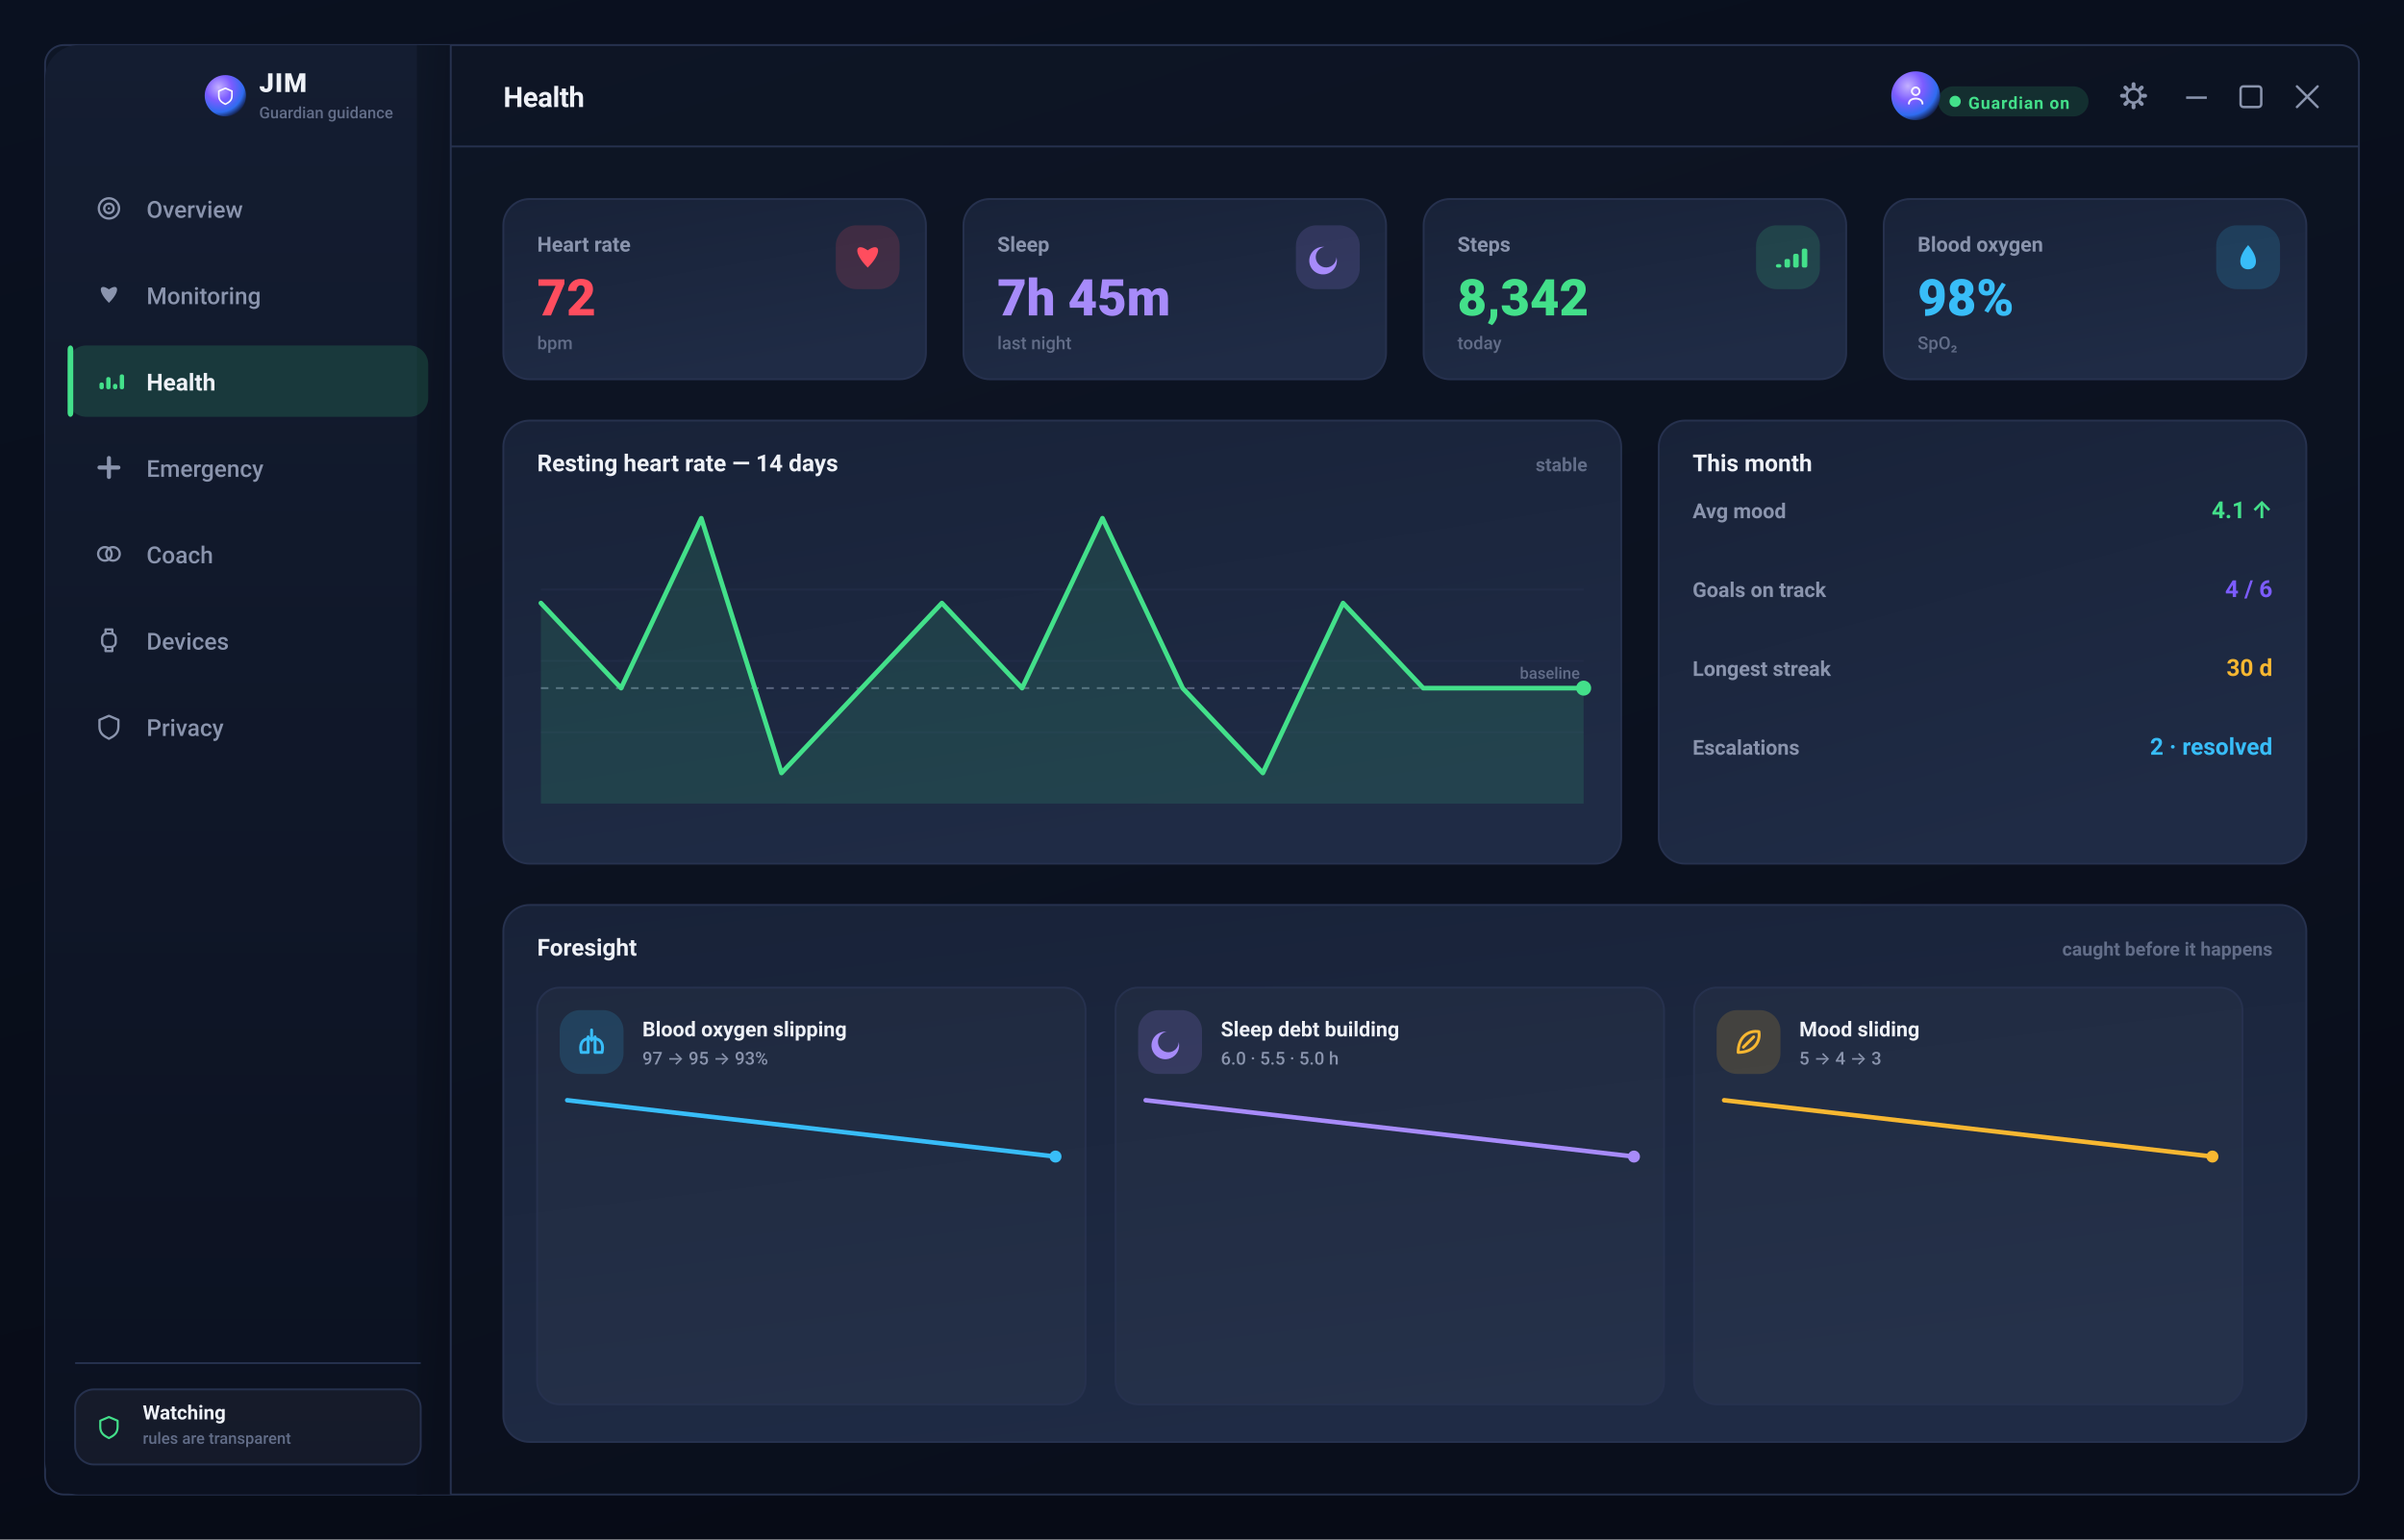
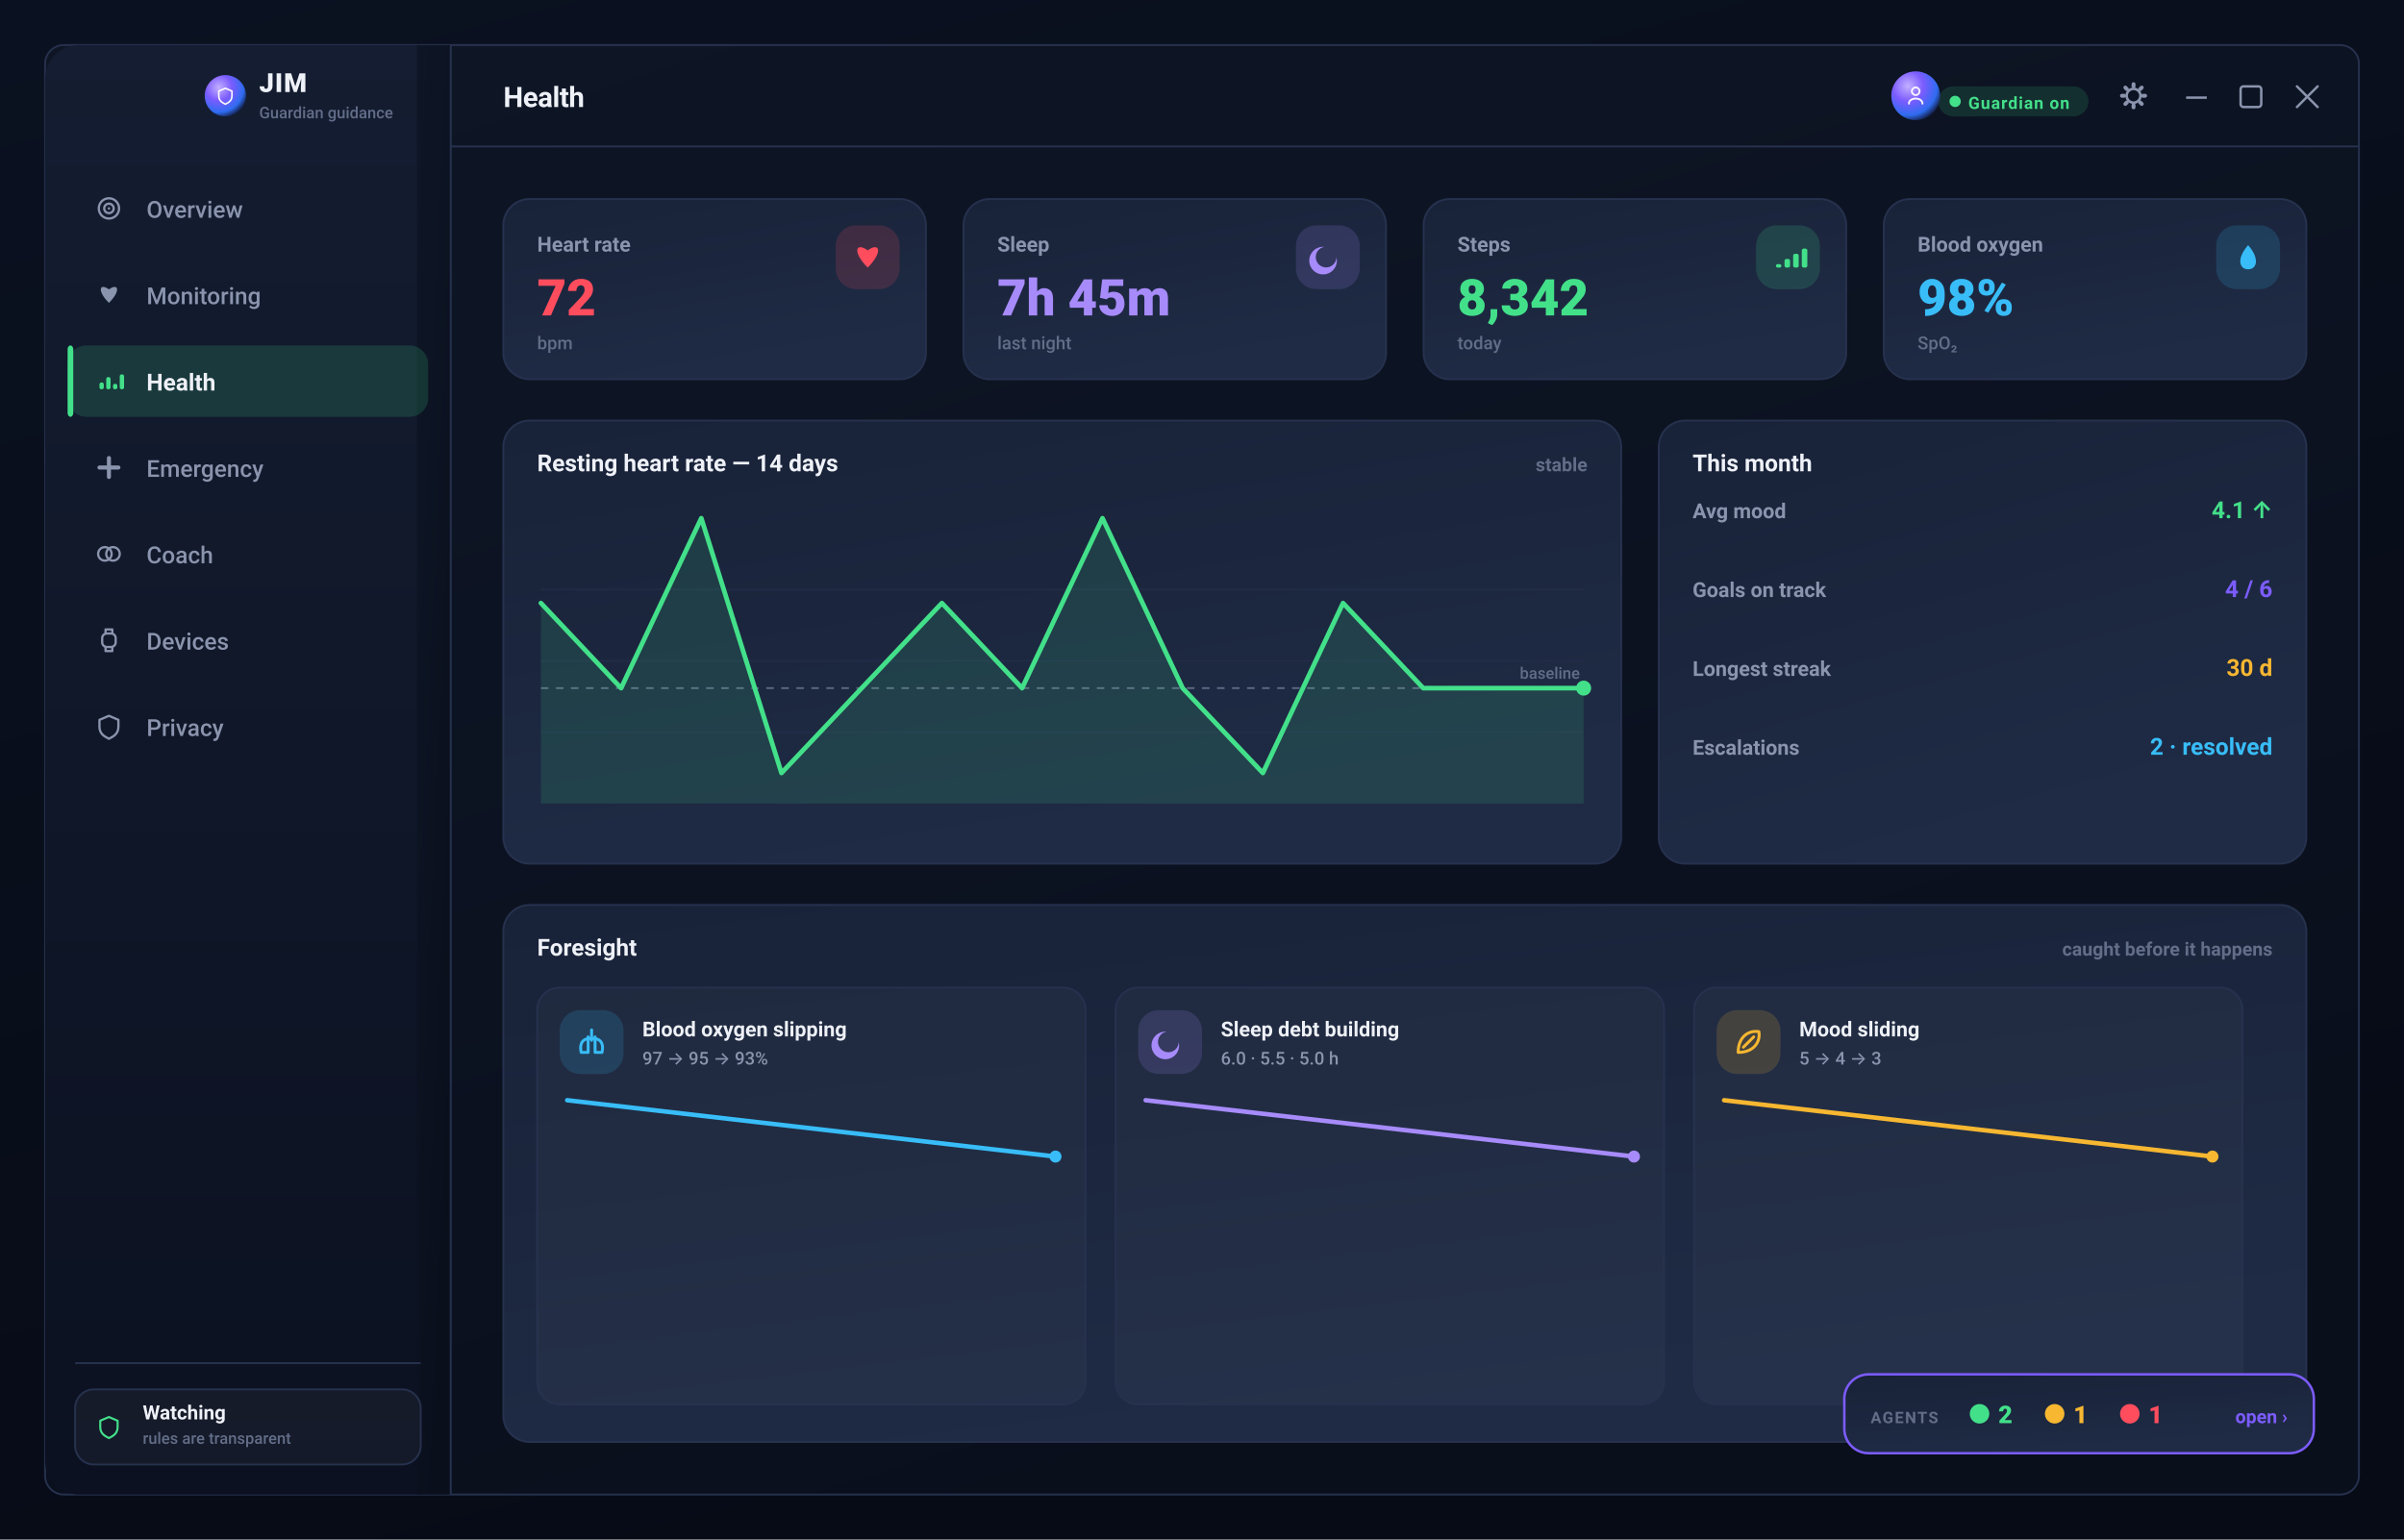
<svg xmlns="http://www.w3.org/2000/svg" width="1280" height="820" viewBox="0 0 1280 820" role="img" aria-label="Jim Mini — Health">
  <defs>
    <linearGradient id="gPage" x1="0" y1="0" x2="0.4" y2="1">
      <stop offset="0" stop-color="#0a1120" />
      <stop offset="1" stop-color="#070b16" />
    </linearGradient>
    <linearGradient id="gScr" x1="0" y1="0" x2="0.5" y2="1">
      <stop offset="0" stop-color="#0e1626" />
      <stop offset="1" stop-color="#0a0f1c" />
    </linearGradient>
    <linearGradient id="gSide" x1="0" y1="0" x2="0" y2="1">
      <stop offset="0" stop-color="#141d31" />
      <stop offset="1" stop-color="#0b1120" />
    </linearGradient>
    <linearGradient id="gCard" x1="0" y1="0" x2="0.4" y2="1">
      <stop offset="0" stop-color="#182238" />
      <stop offset="1" stop-color="#1f2b45" />
    </linearGradient>
    <linearGradient id="gBrand" x1="0" y1="0" x2="1" y2="0">
      <stop offset="0" stop-color="#7c5cff" />
      <stop offset="1" stop-color="#3aa0ff" />
    </linearGradient>
    <linearGradient id="gEmer" x1="0" y1="0" x2="0" y2="1">
      <stop offset="0" stop-color="#ff5b52" />
      <stop offset="1" stop-color="#ff3b30" />
    </linearGradient>
    <linearGradient id="mV" x1="0" y1="0" x2="1" y2="0">
      <stop offset="0" stop-color="#7c5cff" />
      <stop offset="1" stop-color="#3aa0ff" />
    </linearGradient>
    <linearGradient id="mG" x1="0" y1="0" x2="1" y2="0">
      <stop offset="0" stop-color="#2fd27a" />
      <stop offset="1" stop-color="#43e08a" />
    </linearGradient>
    <linearGradient id="mO" x1="0" y1="0" x2="1" y2="0">
      <stop offset="0" stop-color="#f7b731" />
      <stop offset="1" stop-color="#ff7a45" />
    </linearGradient>
    <radialGradient id="orb" cx="34%" cy="30%" r="75%">
      <stop offset="0" stop-color="#c3b0ff" />
      <stop offset="42%" stop-color="#7c5cff" />
      <stop offset="80%" stop-color="#2f6cf0" />
      <stop offset="100%" stop-color="#14204a" />
    </radialGradient>
  </defs>
  <rect x="0.0" y="0.0" width="1280.0" height="820.0" rx="0" fill="url(#gPage)" />
  <rect x="24" y="24" width="1232" height="772" rx="10" fill="url(#gScr)" stroke="#26314e" stroke-width="1" />
  <rect x="24.0" y="24.0" width="216.0" height="772.0" rx="18" fill="url(#gSide)" />
  <rect x="222.0" y="24.0" width="18.0" height="772.0" rx="0" fill="url(#gScr)" />
  <line x1="240" y1="24" x2="240" y2="796" stroke="#26314e" stroke-width="1" />
  <line x1="240" y1="78" x2="1256" y2="78" stroke="#26314e" stroke-width="1" />
  <line x1="1164" y1="52" x2="1175" y2="52" stroke="#8a94ad" stroke-width="1.3" />
  <rect x="1193.0" y="46.0" width="11.0" height="11.0" rx="1.5" fill="none" stroke="#8a94ad" stroke-width="1.3" />
  <path d="M1223 46 l11 11 M1234 46 l-11 11" stroke="#8a94ad" stroke-width="1.3" stroke-linecap="round" />
  <circle cx="120" cy="51" r="11" fill="url(#orb)" />
  <path d="M120 47.0 l3.5 1.5 v2.5 c0 2.5 -1.5 3.5 -3.5 4.5 c-2.0 -1.0 -3.5 -2.0 -3.5 -4.5 v-2.5 Z" fill="none" stroke="rgba(255,255,255,0.95)" stroke-width="0.85" stroke-linecap="round" stroke-linejoin="round" />
  <text x="138.0" y="49.0" font-family="-apple-system,BlinkMacSystemFont,'SF Pro Text','Segoe UI',Roboto,system-ui,sans-serif" font-size="14" font-weight="800" fill="#eef1f7" text-anchor="start" letter-spacing="0.5">JIM</text>
  <text x="138.0" y="63.0" font-family="-apple-system,BlinkMacSystemFont,'SF Pro Text','Segoe UI',Roboto,system-ui,sans-serif" font-size="8.5" font-weight="500" fill="#626d88" text-anchor="start">Guardian guidance</text>
  <text x="268.0" y="57.0" font-family="-apple-system,BlinkMacSystemFont,'SF Pro Text','Segoe UI',Roboto,system-ui,sans-serif" font-size="15" font-weight="700" fill="#eef1f7" text-anchor="start" letter-spacing="-0.2">Health</text>
  <rect x="1134.96" y="43.8" width="2.08" height="3.2" rx="1" transform="rotate(0 1136 51)" fill="#8a94ad" />
  <rect x="1134.96" y="43.8" width="2.08" height="3.2" rx="1" transform="rotate(45 1136 51)" fill="#8a94ad" />
  <rect x="1134.96" y="43.8" width="2.08" height="3.2" rx="1" transform="rotate(90 1136 51)" fill="#8a94ad" />
  <rect x="1134.96" y="43.8" width="2.08" height="3.2" rx="1" transform="rotate(135 1136 51)" fill="#8a94ad" />
  <rect x="1134.96" y="43.8" width="2.08" height="3.2" rx="1" transform="rotate(180 1136 51)" fill="#8a94ad" />
  <rect x="1134.96" y="43.8" width="2.08" height="3.2" rx="1" transform="rotate(225 1136 51)" fill="#8a94ad" />
  <rect x="1134.96" y="43.8" width="2.08" height="3.2" rx="1" transform="rotate(270 1136 51)" fill="#8a94ad" />
  <rect x="1134.96" y="43.8" width="2.08" height="3.2" rx="1" transform="rotate(315 1136 51)" fill="#8a94ad" />
  <circle cx="1136" cy="51" r="3.68" fill="none" stroke="#8a94ad" stroke-width="1.36" stroke-linecap="round" stroke-linejoin="round" />
  <rect x="1032.0" y="46.0" width="80.0" height="16.0" rx="8" fill="rgba(67,224,138,0.14)" />
  <circle cx="1041.0" cy="54" r="3" fill="#43e08a" />
  <text x="1048.0" y="58.0" font-family="-apple-system,BlinkMacSystemFont,'SF Pro Text','Segoe UI',Roboto,system-ui,sans-serif" font-size="9" font-weight="700" fill="#43e08a" text-anchor="start" letter-spacing="0.5">Guardian on</text>
  <circle cx="1020" cy="51" r="13" fill="url(#orb)" />
  <circle cx="1020" cy="48.6" r="2.04" fill="none" stroke="rgba(255,255,255,0.9)" stroke-width="1.02" stroke-linecap="round" stroke-linejoin="round" />
  <path d="M1016.4 55.2 c0 -3.6 7.2 -3.6 7.2 0" fill="none" stroke="rgba(255,255,255,0.9)" stroke-width="1.02" stroke-linecap="round" stroke-linejoin="round" />
  <circle cx="58" cy="111" r="5.4" fill="none" stroke="#8a94ad" stroke-width="1.22" stroke-linecap="round" stroke-linejoin="round" />
  <circle cx="58" cy="111" r="2.52" fill="none" stroke="#8a94ad" stroke-width="1.22" stroke-linecap="round" stroke-linejoin="round" />
  <circle cx="58" cy="111" r="0.648" fill="#8a94ad" />
  <text x="78.0" y="116.0" font-family="-apple-system,BlinkMacSystemFont,'SF Pro Text','Segoe UI',Roboto,system-ui,sans-serif" font-size="12.5" font-weight="500" fill="#8a94ad" text-anchor="start">Overview</text>
  <path d="M58 161.32 C51.52 154.84,52.96 150.52,58 154.12 C63.04 150.52,64.48 154.84,58 161.32 Z" fill="#8a94ad" />
  <text x="78.0" y="162.0" font-family="-apple-system,BlinkMacSystemFont,'SF Pro Text','Segoe UI',Roboto,system-ui,sans-serif" font-size="12.5" font-weight="500" fill="#8a94ad" text-anchor="start">Monitoring</text>
  <rect x="36.0" y="184.0" width="192.0" height="38.0" rx="10" fill="rgba(67,224,138,0.16)" />
  <rect x="36.0" y="184.0" width="3.0" height="38.0" rx="2" fill="#43e08a" />
  <rect x="52.96" y="203.72" width="2.304" height="3.6" rx="1" fill="#43e08a" />
  <rect x="56.56" y="200.84" width="2.304" height="6.48" rx="1" fill="#43e08a" />
  <rect x="60.16" y="204.44" width="2.304" height="2.88" rx="1" fill="#43e08a" />
  <rect x="63.76" y="199.4" width="2.304" height="7.92" rx="1" fill="#43e08a" />
  <text x="78.0" y="208.0" font-family="-apple-system,BlinkMacSystemFont,'SF Pro Text','Segoe UI',Roboto,system-ui,sans-serif" font-size="12.5" font-weight="650" fill="#eef1f7" text-anchor="start">Health</text>
  <path d="M58 243.96 v10.08 M52.96 249 h10.08" fill="none" stroke="#8a94ad" stroke-width="2.16" stroke-linecap="round" />
  <text x="78.0" y="254.0" font-family="-apple-system,BlinkMacSystemFont,'SF Pro Text','Segoe UI',Roboto,system-ui,sans-serif" font-size="12.5" font-weight="500" fill="#8a94ad" text-anchor="start">Emergency</text>
  <circle cx="55.84" cy="295" r="3.6" fill="none" stroke="#8a94ad" stroke-width="1.22" stroke-linecap="round" stroke-linejoin="round" />
  <circle cx="60.16" cy="295" r="3.6" fill="none" stroke="#8a94ad" stroke-width="1.22" stroke-linecap="round" stroke-linejoin="round" />
  <text x="78.0" y="300.0" font-family="-apple-system,BlinkMacSystemFont,'SF Pro Text','Segoe UI',Roboto,system-ui,sans-serif" font-size="12.5" font-weight="500" fill="#8a94ad" text-anchor="start">Coach</text>
  <rect x="54.4" y="337.4" width="7.2" height="7.2" rx="2.5" fill="none" stroke="#8a94ad" stroke-width="1.22" stroke-linecap="round" stroke-linejoin="round" />
  <path d="M56.2 337.4 v-2.16 h3.6 v2.16 M56.2 344.6 v2.16 h3.6 v-2.16" fill="none" stroke="#8a94ad" stroke-width="1.22" stroke-linecap="round" stroke-linejoin="round" />
  <text x="78.0" y="346.0" font-family="-apple-system,BlinkMacSystemFont,'SF Pro Text','Segoe UI',Roboto,system-ui,sans-serif" font-size="12.5" font-weight="500" fill="#8a94ad" text-anchor="start">Devices</text>
  <path d="M58 381.24 l5.04 2.16 v3.6 c0 3.6 -2.16 5.04 -5.04 6.48 c-2.88 -1.44 -5.04 -2.88 -5.04 -6.48 v-3.6 Z" fill="none" stroke="#8a94ad" stroke-width="1.22" stroke-linecap="round" stroke-linejoin="round" />
  <text x="78.0" y="392.0" font-family="-apple-system,BlinkMacSystemFont,'SF Pro Text','Segoe UI',Roboto,system-ui,sans-serif" font-size="12.5" font-weight="500" fill="#8a94ad" text-anchor="start">Privacy</text>
  <line x1="40" y1="726" x2="224" y2="726" stroke="#26314e" stroke-width="1" />
  <rect x="40.0" y="740.0" width="184.0" height="40.0" rx="10" fill="rgba(255,255,255,0.04)" stroke="#26314e" stroke-width="1" />
  <path d="M58 754.72 l4.62 1.98 v3.3 c0 3.3 -1.98 4.62 -4.62 5.94 c-2.64 -1.32 -4.62 -2.64 -4.62 -5.94 v-3.3 Z" fill="none" stroke="#43e08a" stroke-width="1.12" stroke-linecap="round" stroke-linejoin="round" />
  <text x="76.0" y="756.0" font-family="-apple-system,BlinkMacSystemFont,'SF Pro Text','Segoe UI',Roboto,system-ui,sans-serif" font-size="10.5" font-weight="650" fill="#eef1f7" text-anchor="start">Watching</text>
  <text x="76.0" y="769.0" font-family="-apple-system,BlinkMacSystemFont,'SF Pro Text','Segoe UI',Roboto,system-ui,sans-serif" font-size="8.5" font-weight="500" fill="#626d88" text-anchor="start">rules are transparent</text>
  <rect x="268.0" y="106.0" width="225.0" height="96.0" rx="14" fill="url(#gCard)" stroke="#26314e" stroke-width="1" />
  <text x="286.0" y="134.0" font-family="-apple-system,BlinkMacSystemFont,'SF Pro Text','Segoe UI',Roboto,system-ui,sans-serif" font-size="11" font-weight="600" fill="#8a94ad" text-anchor="start">Heart rate</text>
  <text x="286.0" y="168.0" font-family="-apple-system,BlinkMacSystemFont,'SF Pro Text','Segoe UI',Roboto,system-ui,sans-serif" font-size="27" font-weight="800" fill="#ff4d5e" text-anchor="start">72</text>
  <text x="286.0" y="186.0" font-family="-apple-system,BlinkMacSystemFont,'SF Pro Text','Segoe UI',Roboto,system-ui,sans-serif" font-size="9.5" font-weight="500" fill="#626d88" text-anchor="start">bpm</text>
  <rect x="445.0" y="120.0" width="34.0" height="34.0" rx="11" fill="rgba(255,77,94,0.16)" />
  <path d="M462.0 142.52 C453.72 134.24,455.56 128.72,462.0 133.32 C468.44 128.72,470.28 134.24,462.0 142.52 Z" fill="#ff4d5e" />
  <rect x="513.0" y="106.0" width="225.0" height="96.0" rx="14" fill="url(#gCard)" stroke="#26314e" stroke-width="1" />
  <text x="531.0" y="134.0" font-family="-apple-system,BlinkMacSystemFont,'SF Pro Text','Segoe UI',Roboto,system-ui,sans-serif" font-size="11" font-weight="600" fill="#8a94ad" text-anchor="start">Sleep</text>
  <text x="531.0" y="168.0" font-family="-apple-system,BlinkMacSystemFont,'SF Pro Text','Segoe UI',Roboto,system-ui,sans-serif" font-size="27" font-weight="800" fill="#a78bfa" text-anchor="start">7h 45m</text>
  <text x="531.0" y="186.0" font-family="-apple-system,BlinkMacSystemFont,'SF Pro Text','Segoe UI',Roboto,system-ui,sans-serif" font-size="9.5" font-weight="500" fill="#626d88" text-anchor="start">last night</text>
  <rect x="690.0" y="120.0" width="34.0" height="34.0" rx="11" fill="rgba(167,139,250,0.16)" />
  <path d="M711.6 137 a5.52 5.52 0 1 1 -6.44 -5.52 a7.36 7.36 0 1 0 6.44 5.52 Z" fill="#a78bfa" />
  <rect x="758.0" y="106.0" width="225.0" height="96.0" rx="14" fill="url(#gCard)" stroke="#26314e" stroke-width="1" />
  <text x="776.0" y="134.0" font-family="-apple-system,BlinkMacSystemFont,'SF Pro Text','Segoe UI',Roboto,system-ui,sans-serif" font-size="11" font-weight="600" fill="#8a94ad" text-anchor="start">Steps</text>
  <text x="776.0" y="168.0" font-family="-apple-system,BlinkMacSystemFont,'SF Pro Text','Segoe UI',Roboto,system-ui,sans-serif" font-size="27" font-weight="800" fill="#43e08a" text-anchor="start">8,342</text>
  <text x="776.0" y="186.0" font-family="-apple-system,BlinkMacSystemFont,'SF Pro Text','Segoe UI',Roboto,system-ui,sans-serif" font-size="9.5" font-weight="500" fill="#626d88" text-anchor="start">today</text>
  <rect x="935.0" y="120.0" width="34.0" height="34.0" rx="11" fill="rgba(67,224,138,0.16)" />
  <rect x="945.56" y="140.68" width="2.944" height="1.84" rx="1" fill="#43e08a" />
  <rect x="950.16" y="137.92" width="2.944" height="4.6" rx="1" fill="#43e08a" />
  <rect x="954.76" y="135.16" width="2.944" height="7.36" rx="1" fill="#43e08a" />
  <rect x="959.36" y="132.4" width="2.944" height="10.12" rx="1" fill="#43e08a" />
  <rect x="1003.0" y="106.0" width="225.0" height="96.0" rx="14" fill="url(#gCard)" stroke="#26314e" stroke-width="1" />
  <text x="1021.0" y="134.0" font-family="-apple-system,BlinkMacSystemFont,'SF Pro Text','Segoe UI',Roboto,system-ui,sans-serif" font-size="11" font-weight="600" fill="#8a94ad" text-anchor="start">Blood oxygen</text>
  <text x="1021.0" y="168.0" font-family="-apple-system,BlinkMacSystemFont,'SF Pro Text','Segoe UI',Roboto,system-ui,sans-serif" font-size="27" font-weight="800" fill="#38bdf8" text-anchor="start">98%</text>
  <text x="1021.0" y="186.0" font-family="-apple-system,BlinkMacSystemFont,'SF Pro Text','Segoe UI',Roboto,system-ui,sans-serif" font-size="9.5" font-weight="500" fill="#626d88" text-anchor="start">SpO₂</text>
  <rect x="1180.0" y="120.0" width="34.0" height="34.0" rx="11" fill="rgba(56,189,248,0.16)" />
  <path d="M1197.0 130.56 C1203.44 137.92,1201.6 143.44,1197.0 143.44 C1192.4 143.44,1190.56 137.92,1197.0 130.56 Z" fill="#38bdf8" />
  <rect x="268.0" y="224.0" width="595.2" height="236.0" rx="14" fill="url(#gCard)" stroke="#26314e" stroke-width="1" />
  <text x="286.0" y="251.0" font-family="-apple-system,BlinkMacSystemFont,'SF Pro Text','Segoe UI',Roboto,system-ui,sans-serif" font-size="12.5" font-weight="700" fill="#eef1f7" text-anchor="start">Resting heart rate — 14 days</text>
  <text x="845.2" y="251.0" font-family="-apple-system,BlinkMacSystemFont,'SF Pro Text','Segoe UI',Roboto,system-ui,sans-serif" font-size="10" font-weight="600" fill="#626d88" text-anchor="end">stable</text>
  <line x1="288" y1="314.0" x2="843.2" y2="314.0" stroke="rgba(38,49,78,0.5)" stroke-width="1" />
  <line x1="288" y1="352.0" x2="843.2" y2="352.0" stroke="rgba(38,49,78,0.5)" stroke-width="1" />
  <line x1="288" y1="390.0" x2="843.2" y2="390.0" stroke="rgba(38,49,78,0.5)" stroke-width="1" />
  <line x1="288" y1="366.5" x2="843.2" y2="366.5" stroke="rgba(98,109,136,0.9)" stroke-width="1" stroke-dasharray="4 4" />
  <text x="841.2" y="361.5" font-family="-apple-system,BlinkMacSystemFont,'SF Pro Text','Segoe UI',Roboto,system-ui,sans-serif" font-size="8.5" font-weight="500" fill="#626d88" text-anchor="end">baseline</text>
  <polygon points="288,428 288.0,321.2 330.7,366.5 373.4,276.0 416.1,411.7 458.8,366.5 501.5,321.2 544.2,366.5 587.0,276.0 629.7,366.5 672.4,411.7 715.1,321.2 757.8,366.5 800.5,366.5 843.2,366.5 843.2,428" fill="rgba(67,224,138,0.13)" />
  <polyline points="288.0,321.2 330.7,366.5 373.4,276.0 416.1,411.7 458.8,366.5 501.5,321.2 544.2,366.5 587.0,276.0 629.7,366.5 672.4,411.7 715.1,321.2 757.8,366.5 800.5,366.5 843.2,366.5" fill="none" stroke="#43e08a" stroke-width="2.5" stroke-linejoin="round" stroke-linecap="round" />
  <circle cx="843.2" cy="366.5" r="4" fill="#43e08a" />
  <rect x="883.2" y="224.0" width="344.8" height="236.0" rx="14" fill="url(#gCard)" stroke="#26314e" stroke-width="1" />
  <text x="901.2" y="251.0" font-family="-apple-system,BlinkMacSystemFont,'SF Pro Text','Segoe UI',Roboto,system-ui,sans-serif" font-size="12.5" font-weight="700" fill="#eef1f7" text-anchor="start">This month</text>
  <text x="901.2" y="276.0" font-family="-apple-system,BlinkMacSystemFont,'SF Pro Text','Segoe UI',Roboto,system-ui,sans-serif" font-size="11" font-weight="600" fill="#8a94ad" text-anchor="start">Avg mood</text>
  <text x="1210.0" y="276.0" font-family="-apple-system,BlinkMacSystemFont,'SF Pro Text','Segoe UI',Roboto,system-ui,sans-serif" font-size="12.5" font-weight="750" fill="#43e08a" text-anchor="end">4.1 ↑</text>
  <text x="901.2" y="318.0" font-family="-apple-system,BlinkMacSystemFont,'SF Pro Text','Segoe UI',Roboto,system-ui,sans-serif" font-size="11" font-weight="600" fill="#8a94ad" text-anchor="start">Goals on track</text>
  <text x="1210.0" y="318.0" font-family="-apple-system,BlinkMacSystemFont,'SF Pro Text','Segoe UI',Roboto,system-ui,sans-serif" font-size="12.5" font-weight="750" fill="#7c5cff" text-anchor="end">4 / 6</text>
  <text x="901.2" y="360.0" font-family="-apple-system,BlinkMacSystemFont,'SF Pro Text','Segoe UI',Roboto,system-ui,sans-serif" font-size="11" font-weight="600" fill="#8a94ad" text-anchor="start">Longest streak</text>
  <text x="1210.0" y="360.0" font-family="-apple-system,BlinkMacSystemFont,'SF Pro Text','Segoe UI',Roboto,system-ui,sans-serif" font-size="12.5" font-weight="750" fill="#f7b731" text-anchor="end">30 d</text>
  <text x="901.2" y="402.0" font-family="-apple-system,BlinkMacSystemFont,'SF Pro Text','Segoe UI',Roboto,system-ui,sans-serif" font-size="11" font-weight="600" fill="#8a94ad" text-anchor="start">Escalations</text>
  <text x="1210.0" y="402.0" font-family="-apple-system,BlinkMacSystemFont,'SF Pro Text','Segoe UI',Roboto,system-ui,sans-serif" font-size="12.5" font-weight="750" fill="#38bdf8" text-anchor="end">2 · resolved</text>
  <rect x="268.0" y="482.0" width="960.0" height="286.0" rx="14" fill="url(#gCard)" stroke="#26314e" stroke-width="1" />
  <text x="286.0" y="509.0" font-family="-apple-system,BlinkMacSystemFont,'SF Pro Text','Segoe UI',Roboto,system-ui,sans-serif" font-size="12.5" font-weight="700" fill="#eef1f7" text-anchor="start">Foresight</text>
  <text x="1210.0" y="509.0" font-family="-apple-system,BlinkMacSystemFont,'SF Pro Text','Segoe UI',Roboto,system-ui,sans-serif" font-size="10" font-weight="600" fill="#626d88" text-anchor="end">caught before it happens</text>
  <rect x="286.0" y="526.0" width="292.0" height="222.0" rx="12" fill="rgba(255,255,255,0.03)" stroke="#26314e" stroke-width="1" />
  <rect x="298.0" y="538.0" width="34.0" height="34.0" rx="11" fill="rgba(56,189,248,0.16)" />
  <path d="M315.0 548.56 v5.52" fill="none" stroke="#38bdf8" stroke-width="1.56" stroke-linecap="round" stroke-linejoin="round" />
  <path d="M314.08 553.16 c-4.6 0 -5.52 3.68 -4.6 7.36 l3.68 0 v-8.28" fill="none" stroke="#38bdf8" stroke-width="1.56" stroke-linecap="round" stroke-linejoin="round" />
  <path d="M315.92 553.16 c4.6 0 5.52 3.68 4.6 7.36 l-3.68 0 v-8.28" fill="none" stroke="#38bdf8" stroke-width="1.56" stroke-linecap="round" stroke-linejoin="round" />
  <text x="342.0" y="552.0" font-family="-apple-system,BlinkMacSystemFont,'SF Pro Text','Segoe UI',Roboto,system-ui,sans-serif" font-size="11" font-weight="650" fill="#eef1f7" text-anchor="start">Blood oxygen slipping</text>
  <text x="342.0" y="567.0" font-family="-apple-system,BlinkMacSystemFont,'SF Pro Text','Segoe UI',Roboto,system-ui,sans-serif" font-size="9.5" font-weight="500" fill="#8a94ad" text-anchor="start">97 → 95 → 93%</text>
  <polyline points="302.0,586.0 432.0,601.0 562.0,616.0" fill="none" stroke="#38bdf8" stroke-width="2.4" stroke-linecap="round" stroke-linejoin="round" />
  <circle cx="562.0" cy="616.0" r="3.2" fill="#38bdf8" />
  <rect x="594.0" y="526.0" width="292.0" height="222.0" rx="12" fill="rgba(255,255,255,0.03)" stroke="#26314e" stroke-width="1" />
  <rect x="606.0" y="538.0" width="34.0" height="34.0" rx="11" fill="rgba(167,139,250,0.16)" />
  <path d="M627.6 555 a5.52 5.52 0 1 1 -6.44 -5.52 a7.36 7.36 0 1 0 6.44 5.52 Z" fill="#a78bfa" />
  <text x="650.0" y="552.0" font-family="-apple-system,BlinkMacSystemFont,'SF Pro Text','Segoe UI',Roboto,system-ui,sans-serif" font-size="11" font-weight="650" fill="#eef1f7" text-anchor="start">Sleep debt building</text>
  <text x="650.0" y="567.0" font-family="-apple-system,BlinkMacSystemFont,'SF Pro Text','Segoe UI',Roboto,system-ui,sans-serif" font-size="9.5" font-weight="500" fill="#8a94ad" text-anchor="start">6.0 · 5.5 · 5.0 h</text>
  <polyline points="610.0,586.0 740.0,601.0 870.0,616.0" fill="none" stroke="#a78bfa" stroke-width="2.4" stroke-linecap="round" stroke-linejoin="round" />
  <circle cx="870.0" cy="616.0" r="3.2" fill="#a78bfa" />
  <rect x="902.0" y="526.0" width="292.0" height="222.0" rx="12" fill="rgba(255,255,255,0.03)" stroke="#26314e" stroke-width="1" />
  <rect x="914.0" y="538.0" width="34.0" height="34.0" rx="11" fill="rgba(247,183,49,0.16)" />
  <path d="M925.48 560.52 c0 -8.28 5.52 -11.96 11.04 -11.04 c0.92 5.52 -2.76 11.04 -11.04 11.04 Z M928.24 557.76 l5.52 -5.52" fill="none" stroke="#f7b731" stroke-width="1.56" stroke-linecap="round" stroke-linejoin="round" />
  <text x="958.0" y="552.0" font-family="-apple-system,BlinkMacSystemFont,'SF Pro Text','Segoe UI',Roboto,system-ui,sans-serif" font-size="11" font-weight="650" fill="#eef1f7" text-anchor="start">Mood sliding</text>
  <text x="958.0" y="567.0" font-family="-apple-system,BlinkMacSystemFont,'SF Pro Text','Segoe UI',Roboto,system-ui,sans-serif" font-size="9.5" font-weight="500" fill="#8a94ad" text-anchor="start">5 → 4 → 3</text>
  <polyline points="918.0,586.0 1048.0,601.0 1178.0,616.0" fill="none" stroke="#f7b731" stroke-width="2.4" stroke-linecap="round" stroke-linejoin="round" />
  <circle cx="1178.0" cy="616.0" r="3.2" fill="#f7b731" />
+   <rect x="982.0" y="732.0" width="250.0" height="42.0" rx="13" fill="url(#gCard)" stroke="#7c5cff" stroke-width="1.3" />
+   <text x="996.0" y="758.0" font-family="-apple-system,BlinkMacSystemFont,'SF Pro Text','Segoe UI',Roboto,system-ui,sans-serif" font-size="8.5" font-weight="700" fill="#626d88" text-anchor="start" letter-spacing="0.7">AGENTS</text>
+   <circle cx="1054" cy="753" r="5.2" fill="#43e08a" />
+   <text x="1064.0" y="758.0" font-family="-apple-system,BlinkMacSystemFont,'SF Pro Text','Segoe UI',Roboto,system-ui,sans-serif" font-size="13" font-weight="800" fill="#43e08a" text-anchor="start">2</text>
+   <circle cx="1094" cy="753" r="5.2" fill="#f7b731" />
+   <text x="1104.0" y="758.0" font-family="-apple-system,BlinkMacSystemFont,'SF Pro Text','Segoe UI',Roboto,system-ui,sans-serif" font-size="13" font-weight="800" fill="#f7b731" text-anchor="start">1</text>
+   <circle cx="1134" cy="753" r="5.2" fill="#ff4d5e" />
+   <text x="1144.0" y="758.0" font-family="-apple-system,BlinkMacSystemFont,'SF Pro Text','Segoe UI',Roboto,system-ui,sans-serif" font-size="13" font-weight="800" fill="#ff4d5e" text-anchor="start">1</text>
+   <text x="1218.0" y="758.0" font-family="-apple-system,BlinkMacSystemFont,'SF Pro Text','Segoe UI',Roboto,system-ui,sans-serif" font-size="10" font-weight="700" fill="#7c5cff" text-anchor="end">open ›</text>
</svg>
